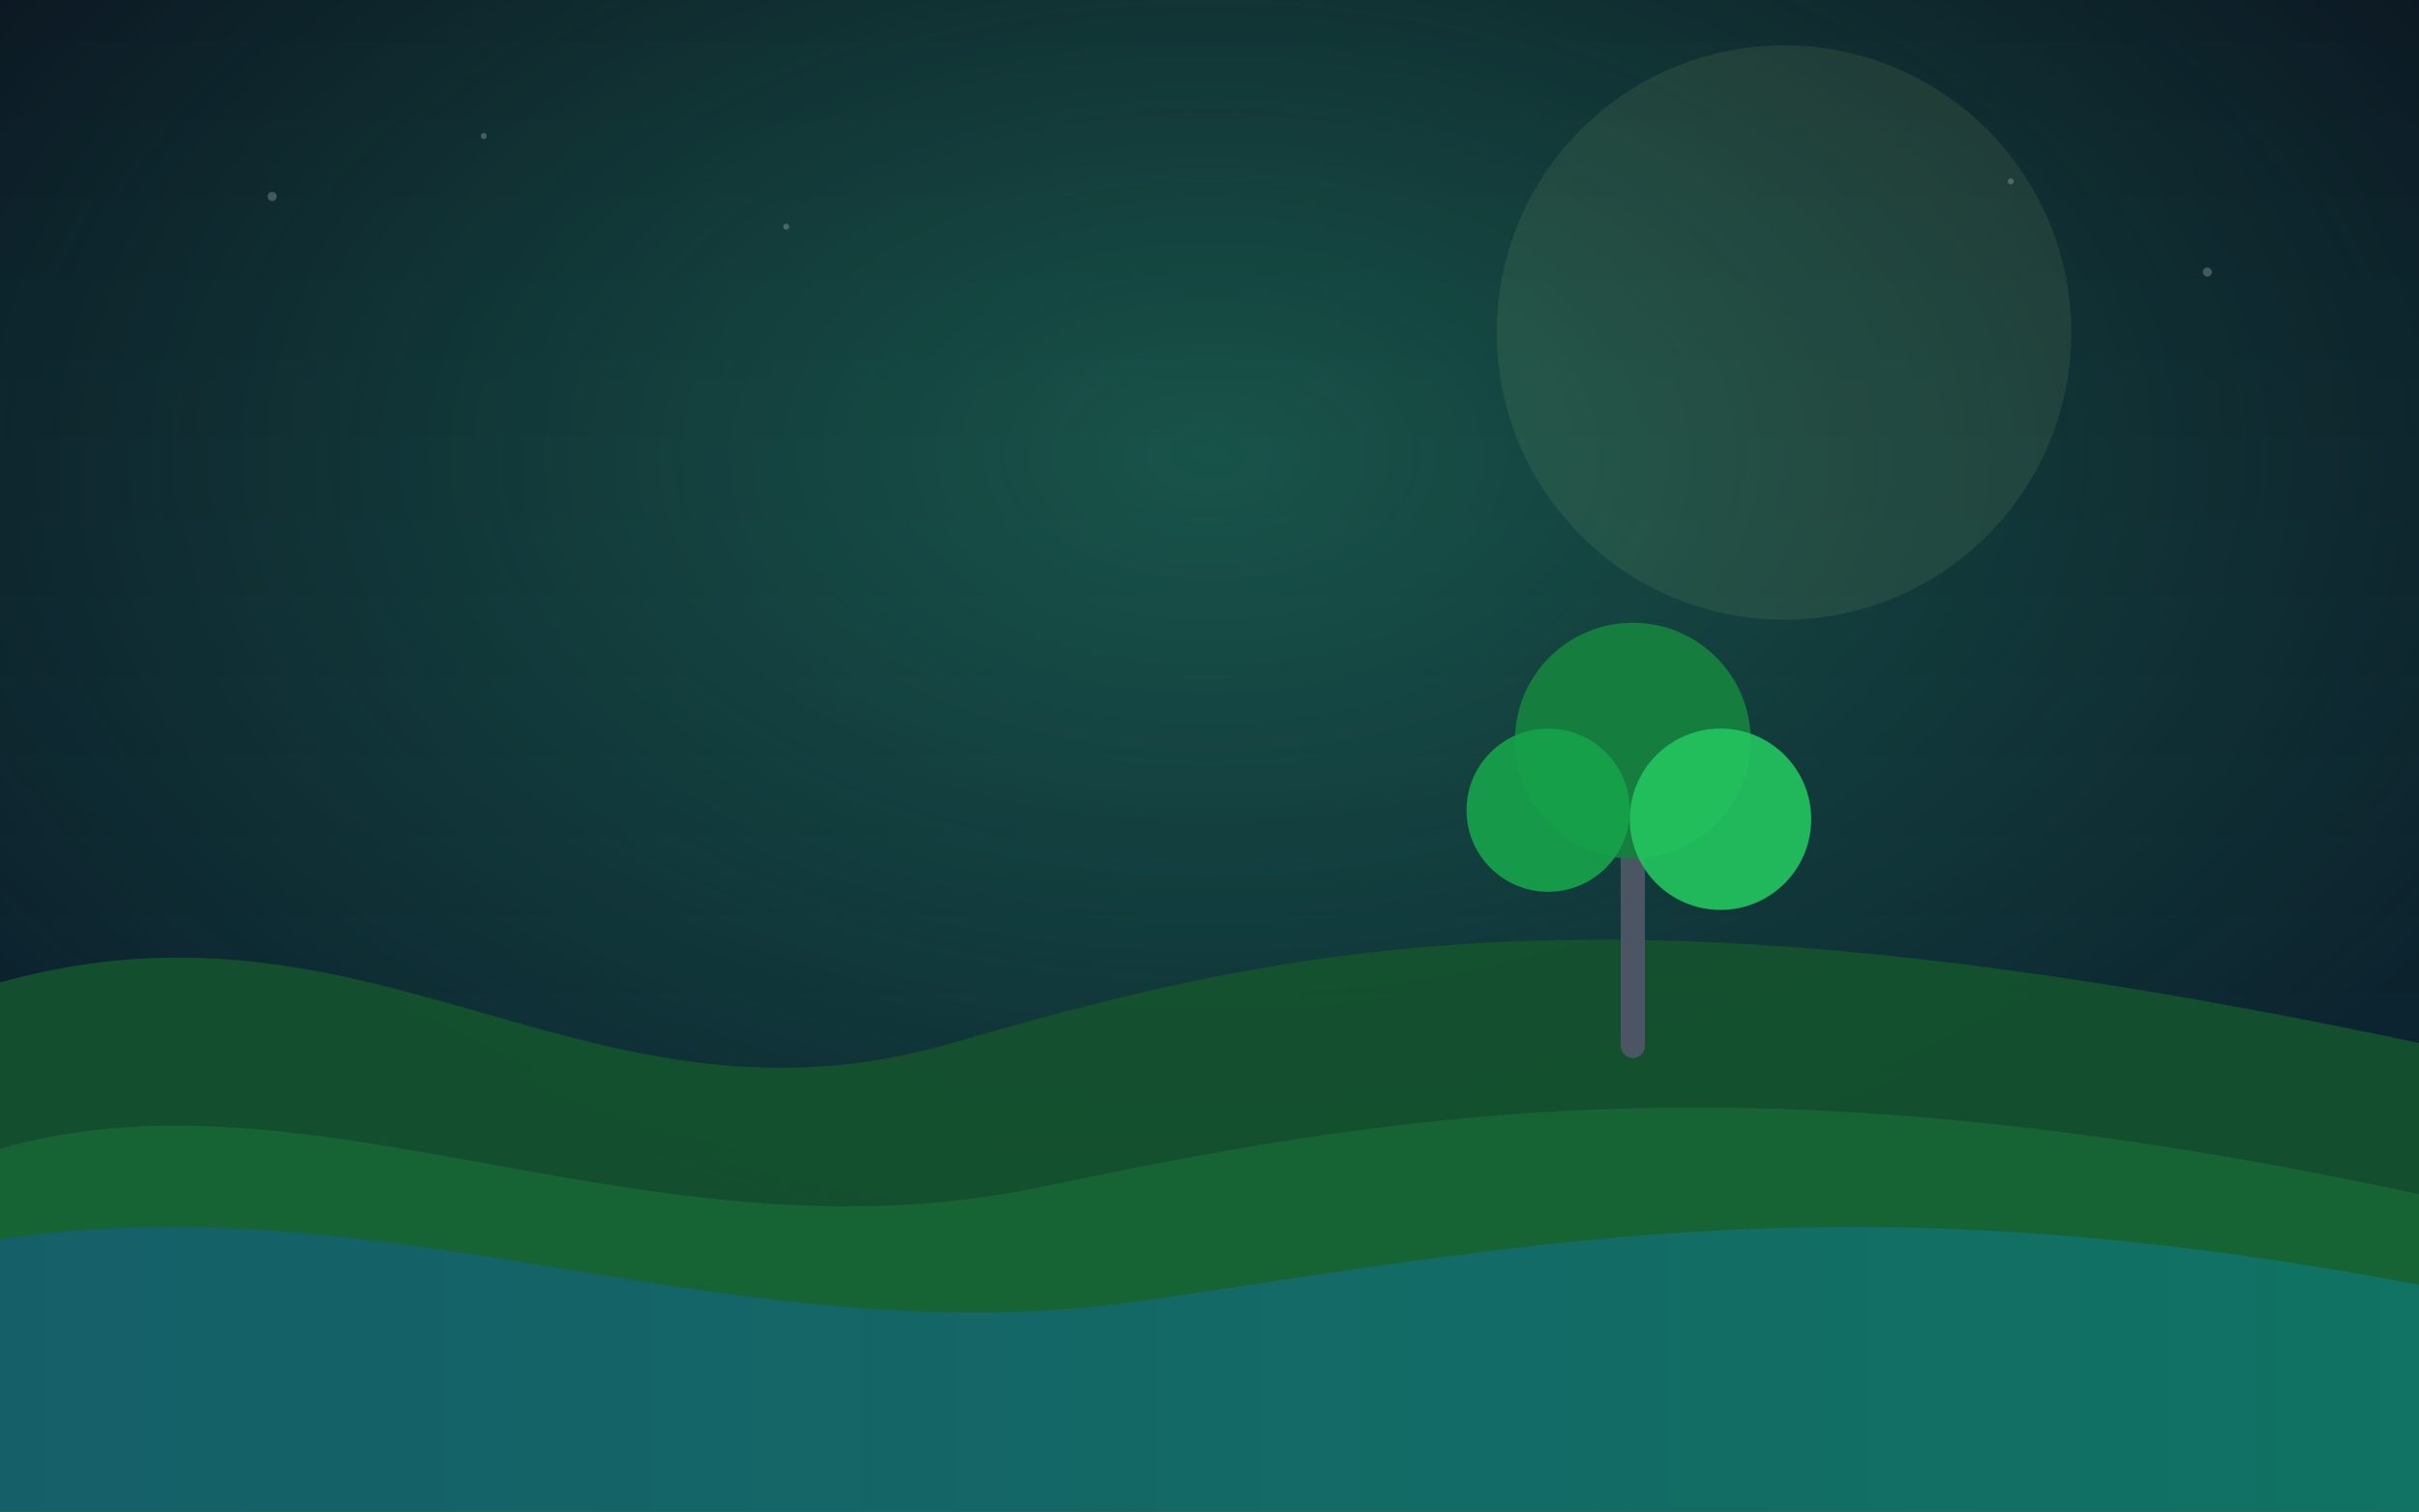
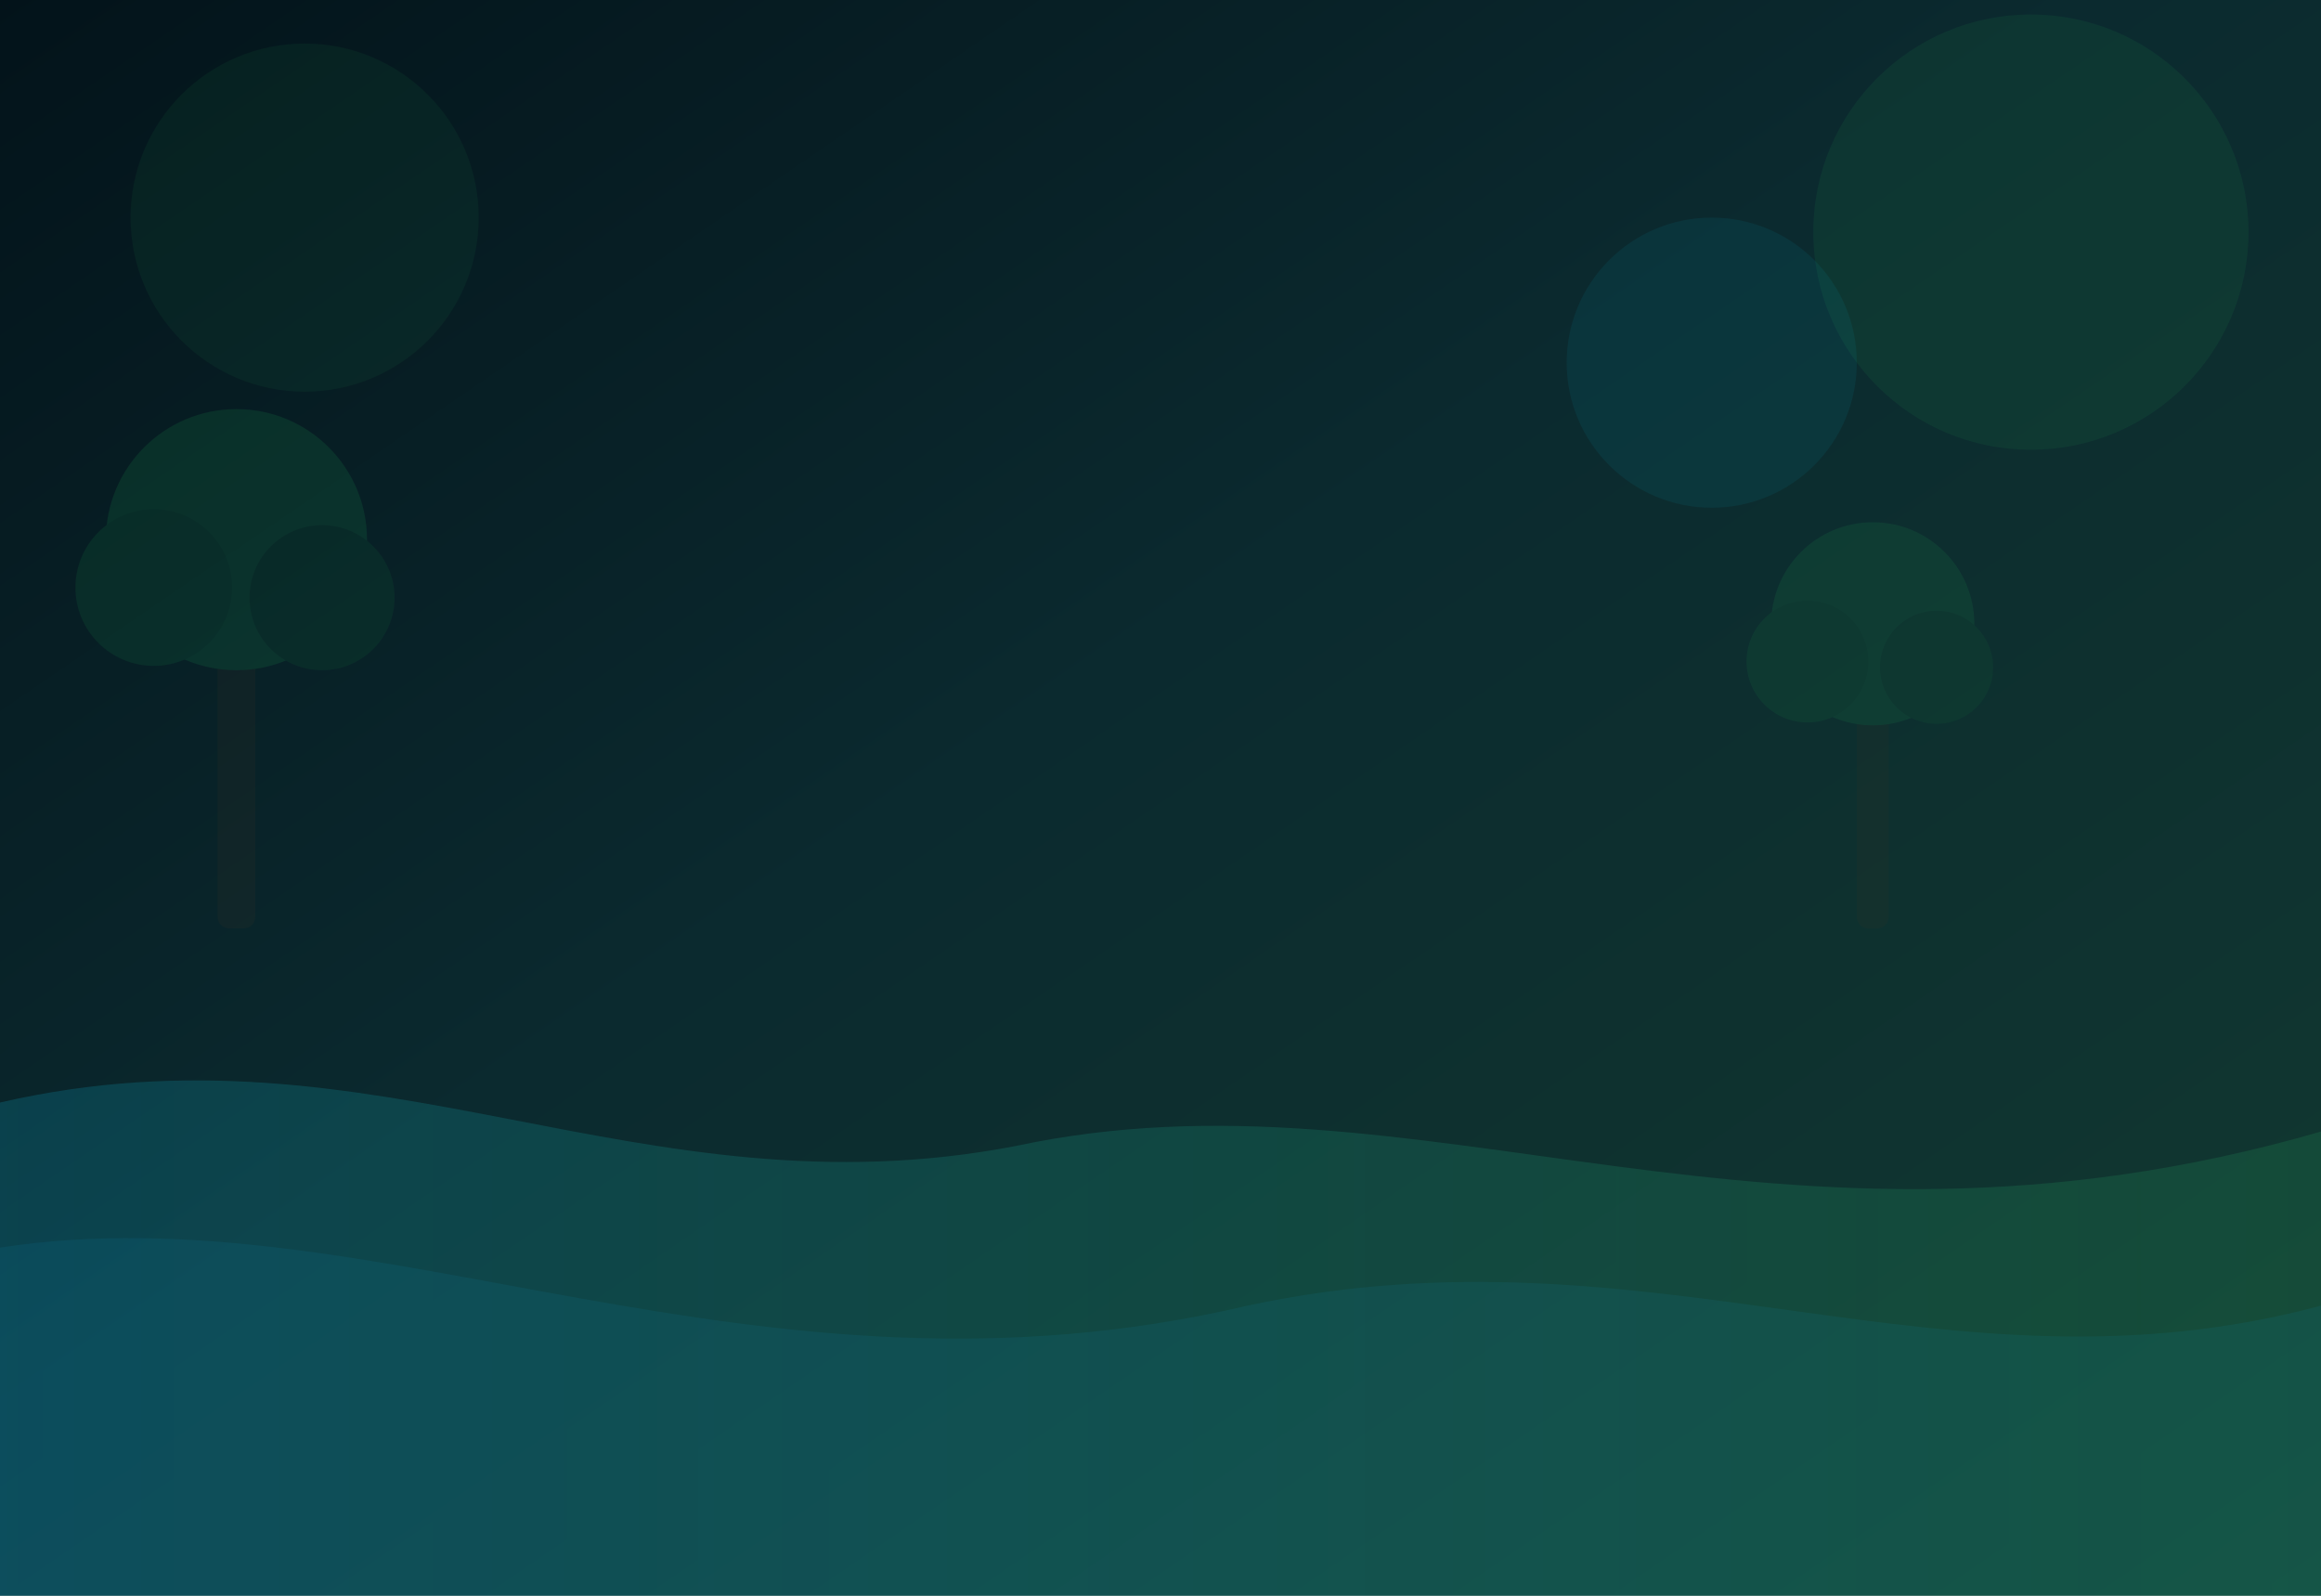
- <svg xmlns="http://www.w3.org/2000/svg" width="1600" height="1000" viewBox="0 0 1600 1000">
+ <svg xmlns="http://www.w3.org/2000/svg" width="1600" height="1100" viewBox="0 0 1600 1100">
  <defs>
-     <linearGradient id="sky" x1="0" y1="0" x2="0" y2="1">
-       <stop offset="0%" stop-color="#0b1722" />
-       <stop offset="100%" stop-color="#0d2a35" />
+     <linearGradient id="bg" x1="0" y1="0" x2="1" y2="1">
+       <stop offset="0%" stop-color="#03131a" />
+       <stop offset="45%" stop-color="#0b2a2f" />
+       <stop offset="100%" stop-color="#123a30" />
    </linearGradient>
    <linearGradient id="water" x1="0" y1="0" x2="1" y2="0">
-       <stop offset="0%" stop-color="#155e75" />
-       <stop offset="100%" stop-color="#0f766e" />
+       <stop offset="0%" stop-color="#11c0e8" stop-opacity=".18" />
+       <stop offset="100%" stop-color="#38ef7d" stop-opacity=".11" />
    </linearGradient>
-     <radialGradient id="glow" cx="50%" cy="30%" r="60%">
-       <stop offset="0%" stop-color="#34d399" stop-opacity="0.3" />
-       <stop offset="100%" stop-color="#34d399" stop-opacity="0" />
-     </radialGradient>
  </defs>
-   <rect width="1600" height="1000" fill="url(#sky)" />
-   <rect width="1600" height="1000" fill="url(#glow)" />
-   <ellipse cx="1180" cy="220" rx="190" ry="190" fill="#d9f99d" opacity="0.08" />
-   <path d="M0 650 C250 580 390 760 630 690 S1080 580 1600 690 L1600 1000 L0 1000 Z" fill="#14532d" opacity="0.9" />
-   <path d="M0 760 C210 700 430 840 690 785 S1180 700 1600 790 L1600 1000 L0 1000 Z" fill="#166534" opacity="0.95" />
-   <path d="M0 820 C260 780 490 900 760 860 S1230 780 1600 850 L1600 1000 L0 1000 Z" fill="url(#water)" opacity="0.82" />
-   <g opacity="0.22">
-     <circle cx="180" cy="130" r="3" fill="#fff" />
-     <circle cx="320" cy="90" r="2" fill="#fff" />
-     <circle cx="520" cy="150" r="2" fill="#fff" />
-     <circle cx="1330" cy="120" r="2" fill="#fff" />
-     <circle cx="1460" cy="180" r="3" fill="#fff" />
+   <rect width="1600" height="1100" fill="url(#bg)" />
+   <circle cx="1400" cy="160" r="150" fill="#22c55e" opacity=".08" />
+   <circle cx="1180" cy="250" r="100" fill="#06b6d4" opacity=".08" />
+   <circle cx="210" cy="150" r="120" fill="#22c55e" opacity=".06" />
+   <path d="M0 760 C260 700 440 840 700 790 C980 730 1220 890 1600 780 L1600 1100 L0 1100 Z" fill="url(#water)" />
+   <path d="M0 860 C260 820 520 980 860 900 C1140 840 1340 970 1600 900 L1600 1100 L0 1100 Z" fill="#0ea5e9" opacity=".08" />
+   <g opacity=".12">
+     <rect x="150" y="420" width="26" height="220" rx="8" fill="#4c311f" />
+     <circle cx="163" cy="372" r="90" fill="#22c55e" />
+     <circle cx="106" cy="405" r="54" fill="#16a34a" />
+     <circle cx="222" cy="412" r="50" fill="#15803d" />
  </g>
-   <g transform="translate(1080 450)">
-     <rect x="-8" y="70" width="16" height="180" rx="8" fill="#4b5563" />
-     <circle cx="0" cy="40" r="78" fill="#15803d" opacity="0.95" />
-     <circle cx="-56" cy="86" r="54" fill="#16a34a" opacity="0.9" />
-     <circle cx="58" cy="92" r="60" fill="#22c55e" opacity="0.9" />
+   <g opacity=".10">
+     <rect x="1280" y="470" width="22" height="170" rx="8" fill="#4c311f" />
+     <circle cx="1291" cy="430" r="70" fill="#22c55e" />
+     <circle cx="1246" cy="456" r="42" fill="#16a34a" />
+     <circle cx="1335" cy="460" r="39" fill="#15803d" />
  </g>
</svg>
